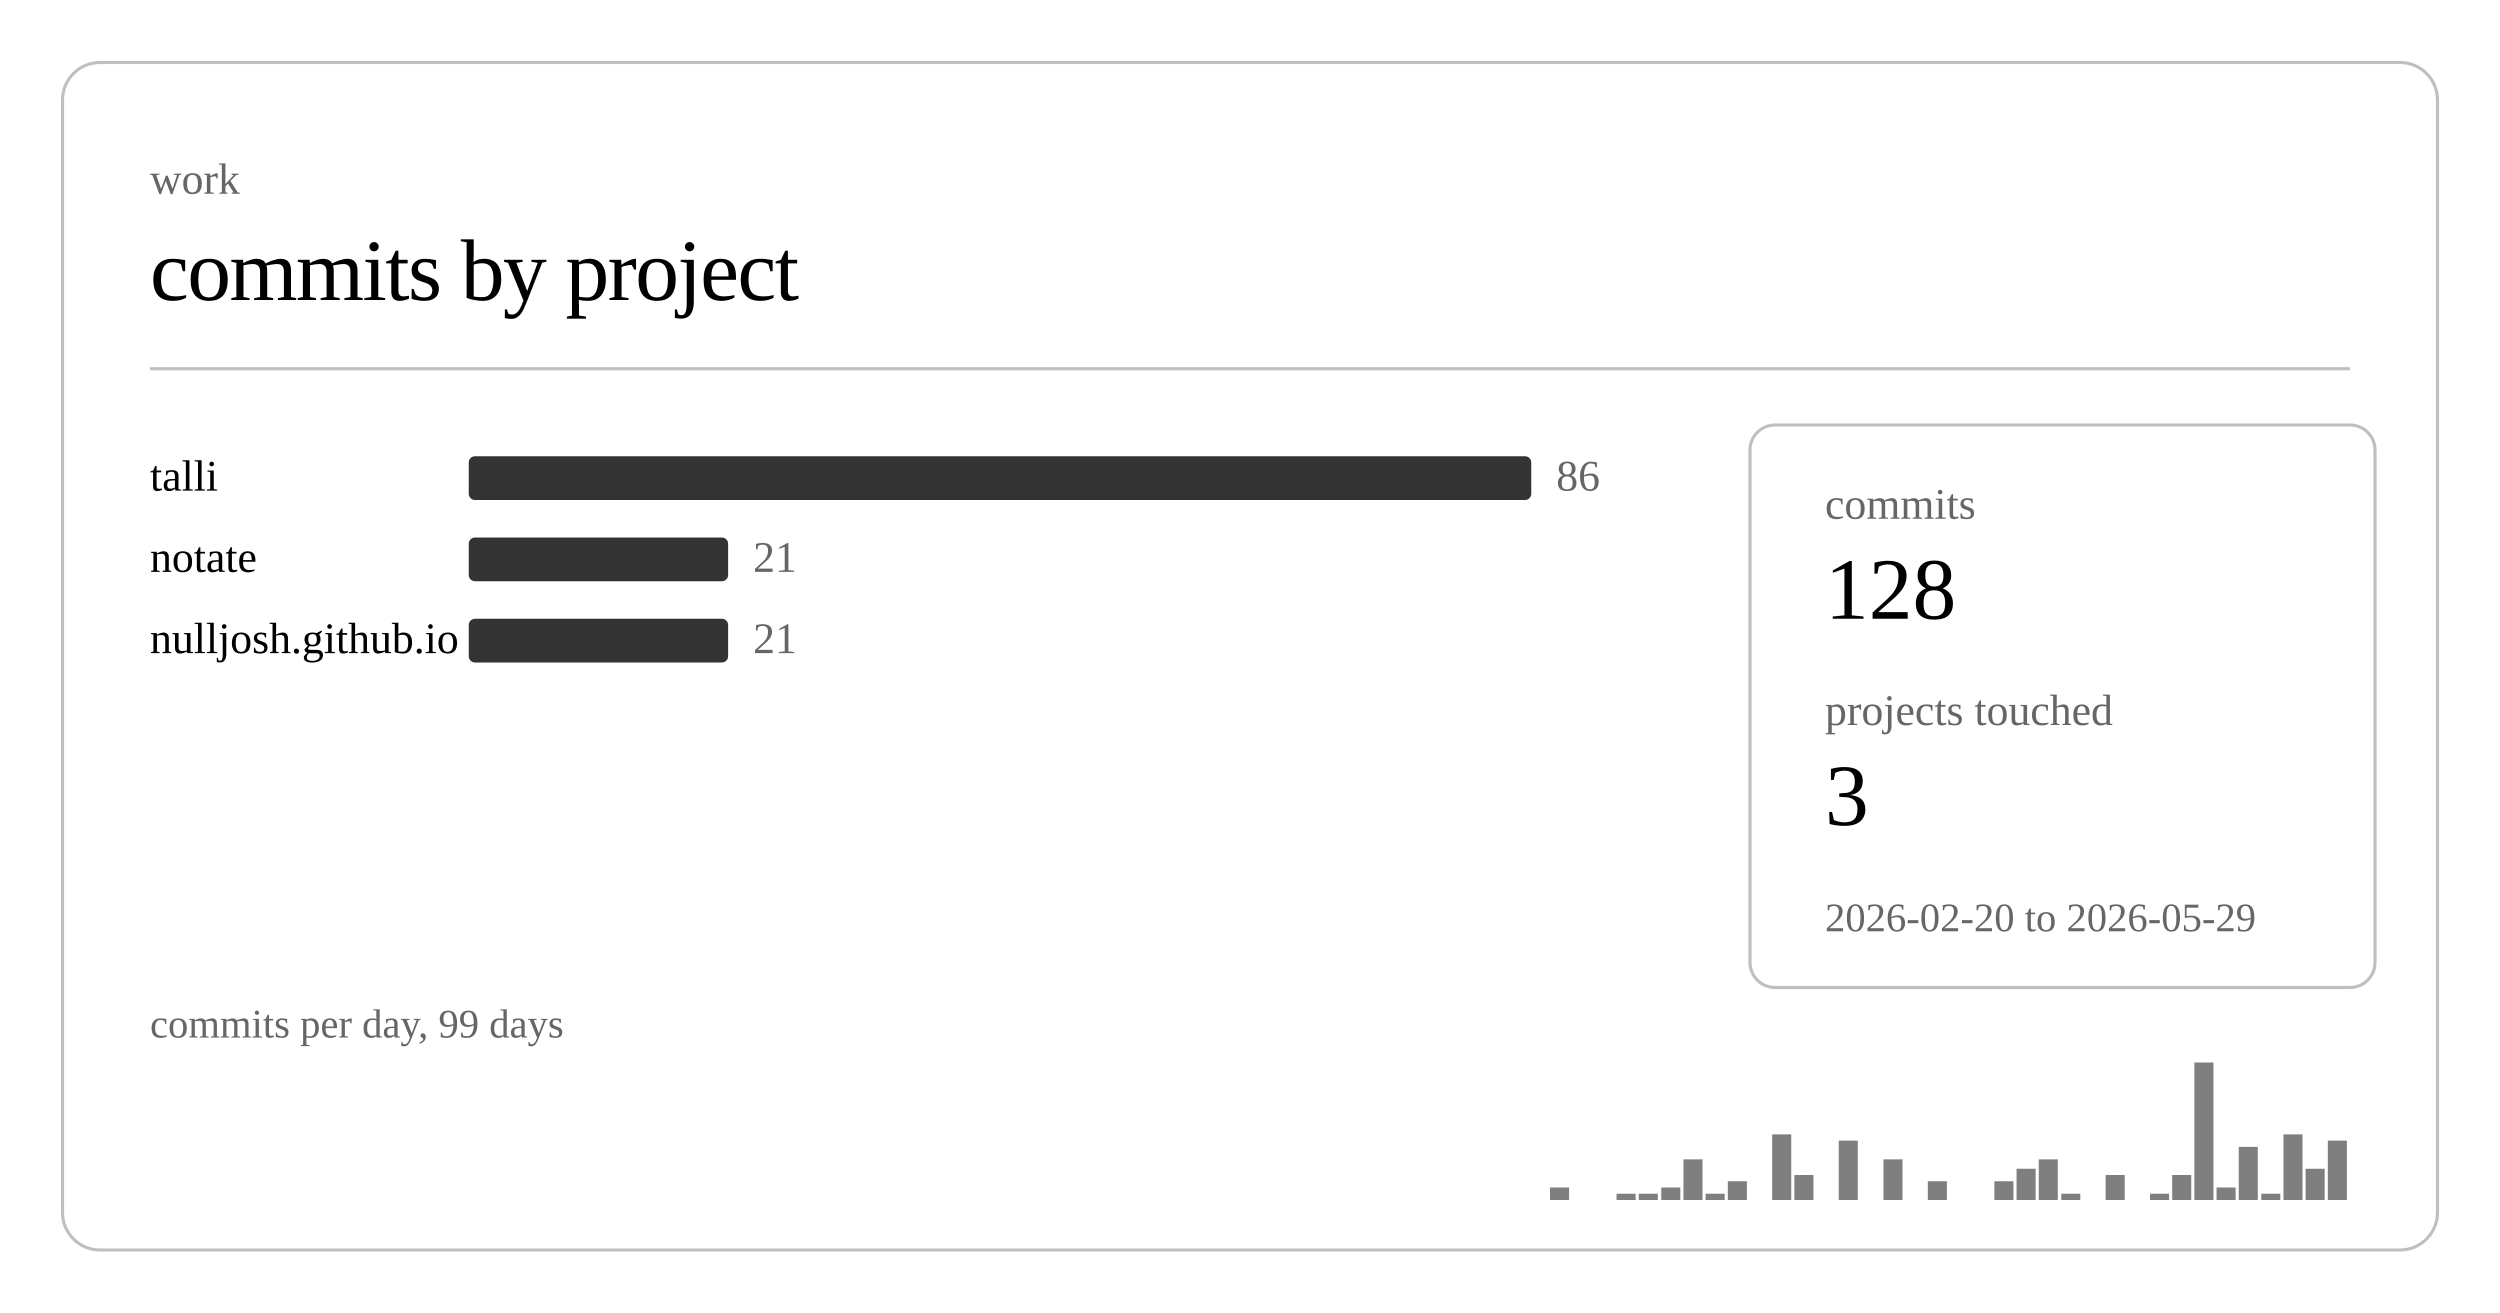
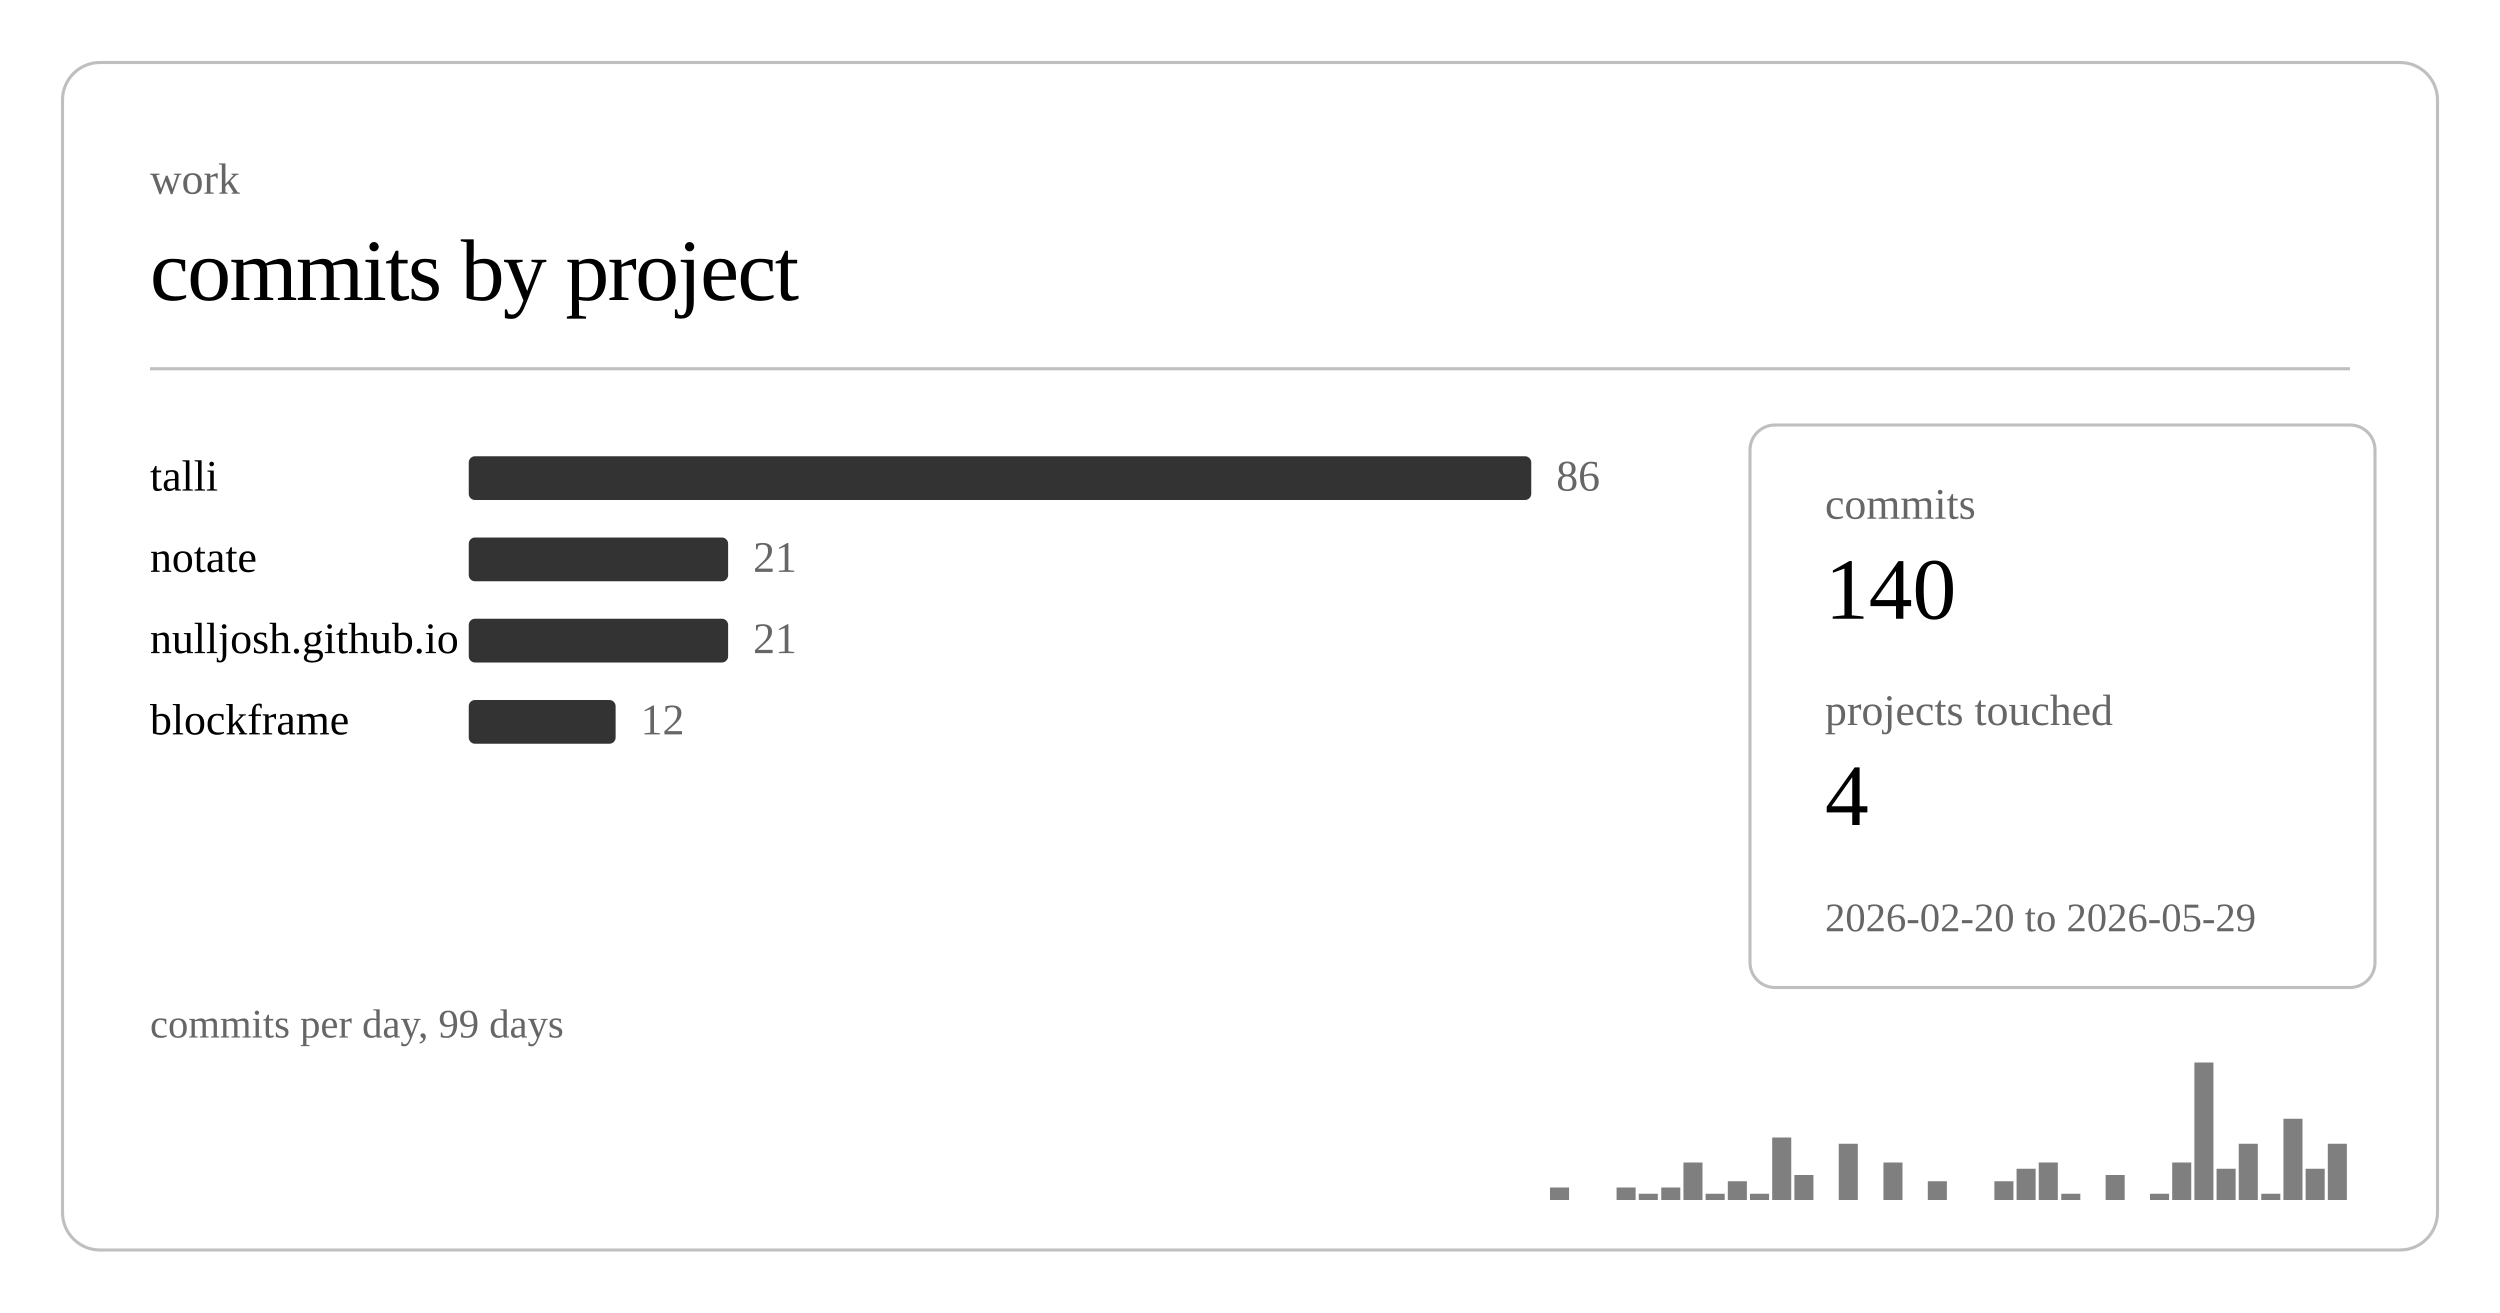
<svg xmlns="http://www.w3.org/2000/svg" class="post-header-svg graph-svg" viewBox="0 0 800 420" width="800" height="420">
  <rect x="20" y="20" width="760" height="380" rx="12" ry="12" fill="none" stroke="currentColor" stroke-width="1" opacity="0.25" />
  <text fill="currentColor" x="48" y="62" font-size="14" opacity="0.6">work</text>
  <text fill="currentColor" x="48" y="96" font-size="28" font-weight="300" letter-spacing="-0.5">commits by project</text>
  <line stroke="currentColor" x1="48" y1="118" x2="752" y2="118" stroke-width="1" opacity="0.25" />
  <a href="https://github.com/nulljosh/talli">
    <text fill="currentColor" x="48" y="157" font-size="14">talli</text>
  </a>
  <rect x="150" y="146" width="340" height="14" rx="2" fill="currentColor" opacity="0.8" />
  <text fill="currentColor" x="498" y="157" font-size="14" opacity="0.6">86</text>
  <a href="https://github.com/nulljosh/notate">
    <text fill="currentColor" x="48" y="183" font-size="14">notate</text>
  </a>
  <rect x="150" y="172" width="83" height="14" rx="2" fill="currentColor" opacity="0.8" />
  <text fill="currentColor" x="241" y="183" font-size="14" opacity="0.6">21</text>
  <a href="https://github.com/nulljosh/nulljosh.github.io">
    <text fill="currentColor" x="48" y="209" font-size="14">nulljosh.github.io</text>
  </a>
  <rect x="150" y="198" width="83" height="14" rx="2" fill="currentColor" opacity="0.8" />
  <text fill="currentColor" x="241" y="209" font-size="14" opacity="0.6">21</text>
+   <a href="https://github.com/nulljosh/blockframe">
+     <text fill="currentColor" x="48" y="235" font-size="14">blockframe</text>
+   </a>
+   <rect x="150" y="224" width="47" height="14" rx="2" fill="currentColor" opacity="0.8" />
+   <text fill="currentColor" x="205" y="235" font-size="14" opacity="0.6">12</text>
  <rect x="496.0" y="380" width="6.1" height="4" fill="currentColor" opacity="0.5" />
-   <rect x="517.3" y="382" width="6.1" height="2" fill="currentColor" opacity="0.5" />
+   <rect x="517.3" y="380" width="6.1" height="4" fill="currentColor" opacity="0.5" />
  <rect x="524.4" y="382" width="6.1" height="2" fill="currentColor" opacity="0.5" />
  <rect x="531.6" y="380" width="6.1" height="4" fill="currentColor" opacity="0.5" />
-   <rect x="538.7" y="371" width="6.1" height="13" fill="currentColor" opacity="0.5" />
+   <rect x="538.7" y="372" width="6.1" height="12" fill="currentColor" opacity="0.5" />
  <rect x="545.8" y="382" width="6.1" height="2" fill="currentColor" opacity="0.5" />
  <rect x="552.9" y="378" width="6.1" height="6" fill="currentColor" opacity="0.5" />
-   <rect x="567.1" y="363" width="6.1" height="21" fill="currentColor" opacity="0.5" />
+   <rect x="560.0" y="382" width="6.1" height="2" fill="currentColor" opacity="0.5" />
+   <rect x="567.1" y="364" width="6.1" height="20" fill="currentColor" opacity="0.5" />
  <rect x="574.2" y="376" width="6.1" height="8" fill="currentColor" opacity="0.5" />
-   <rect x="588.4" y="365" width="6.1" height="19" fill="currentColor" opacity="0.5" />
-   <rect x="602.7" y="371" width="6.1" height="13" fill="currentColor" opacity="0.5" />
+   <rect x="588.4" y="366" width="6.1" height="18" fill="currentColor" opacity="0.5" />
+   <rect x="602.7" y="372" width="6.1" height="12" fill="currentColor" opacity="0.5" />
  <rect x="616.9" y="378" width="6.1" height="6" fill="currentColor" opacity="0.5" />
  <rect x="638.2" y="378" width="6.1" height="6" fill="currentColor" opacity="0.5" />
  <rect x="645.3" y="374" width="6.1" height="10" fill="currentColor" opacity="0.5" />
-   <rect x="652.4" y="371" width="6.1" height="13" fill="currentColor" opacity="0.5" />
+   <rect x="652.4" y="372" width="6.1" height="12" fill="currentColor" opacity="0.5" />
  <rect x="659.6" y="382" width="6.1" height="2" fill="currentColor" opacity="0.5" />
  <rect x="673.8" y="376" width="6.1" height="8" fill="currentColor" opacity="0.5" />
  <rect x="688.0" y="382" width="6.1" height="2" fill="currentColor" opacity="0.5" />
-   <rect x="695.1" y="376" width="6.1" height="8" fill="currentColor" opacity="0.5" />
+   <rect x="695.1" y="372" width="6.1" height="12" fill="currentColor" opacity="0.5" />
  <rect x="702.2" y="340" width="6.1" height="44" fill="currentColor" opacity="0.5" />
-   <rect x="709.3" y="380" width="6.1" height="4" fill="currentColor" opacity="0.5" />
-   <rect x="716.4" y="367" width="6.1" height="17" fill="currentColor" opacity="0.5" />
+   <rect x="709.3" y="374" width="6.1" height="10" fill="currentColor" opacity="0.5" />
+   <rect x="716.4" y="366" width="6.1" height="18" fill="currentColor" opacity="0.5" />
  <rect x="723.6" y="382" width="6.1" height="2" fill="currentColor" opacity="0.5" />
-   <rect x="730.7" y="363" width="6.1" height="21" fill="currentColor" opacity="0.5" />
+   <rect x="730.7" y="358" width="6.1" height="26" fill="currentColor" opacity="0.5" />
  <rect x="737.8" y="374" width="6.1" height="10" fill="currentColor" opacity="0.5" />
-   <rect x="744.9" y="365" width="6.1" height="19" fill="currentColor" opacity="0.5" />
+   <rect x="744.9" y="366" width="6.1" height="18" fill="currentColor" opacity="0.5" />
  <text fill="currentColor" x="48" y="332" font-size="13" opacity="0.6">commits per day, 99 days</text>
  <rect x="560" y="136" width="200" height="180" rx="8" ry="8" fill="none" stroke="currentColor" stroke-width="1" opacity="0.25" />
  <text fill="currentColor" x="584" y="166" font-size="14" opacity="0.6">commits</text>
-   <text fill="currentColor" x="584" y="198" font-size="28" font-weight="500">128</text>
+   <text fill="currentColor" x="584" y="198" font-size="28" font-weight="500">140</text>
  <text fill="currentColor" x="584" y="232" font-size="14" opacity="0.6">projects touched</text>
-   <text fill="currentColor" x="584" y="264" font-size="28" font-weight="500">3</text>
+   <text fill="currentColor" x="584" y="264" font-size="28" font-weight="500">4</text>
  <text fill="currentColor" x="584" y="298" font-size="13" opacity="0.6">2026-02-20 to 2026-05-29</text>
</svg>
